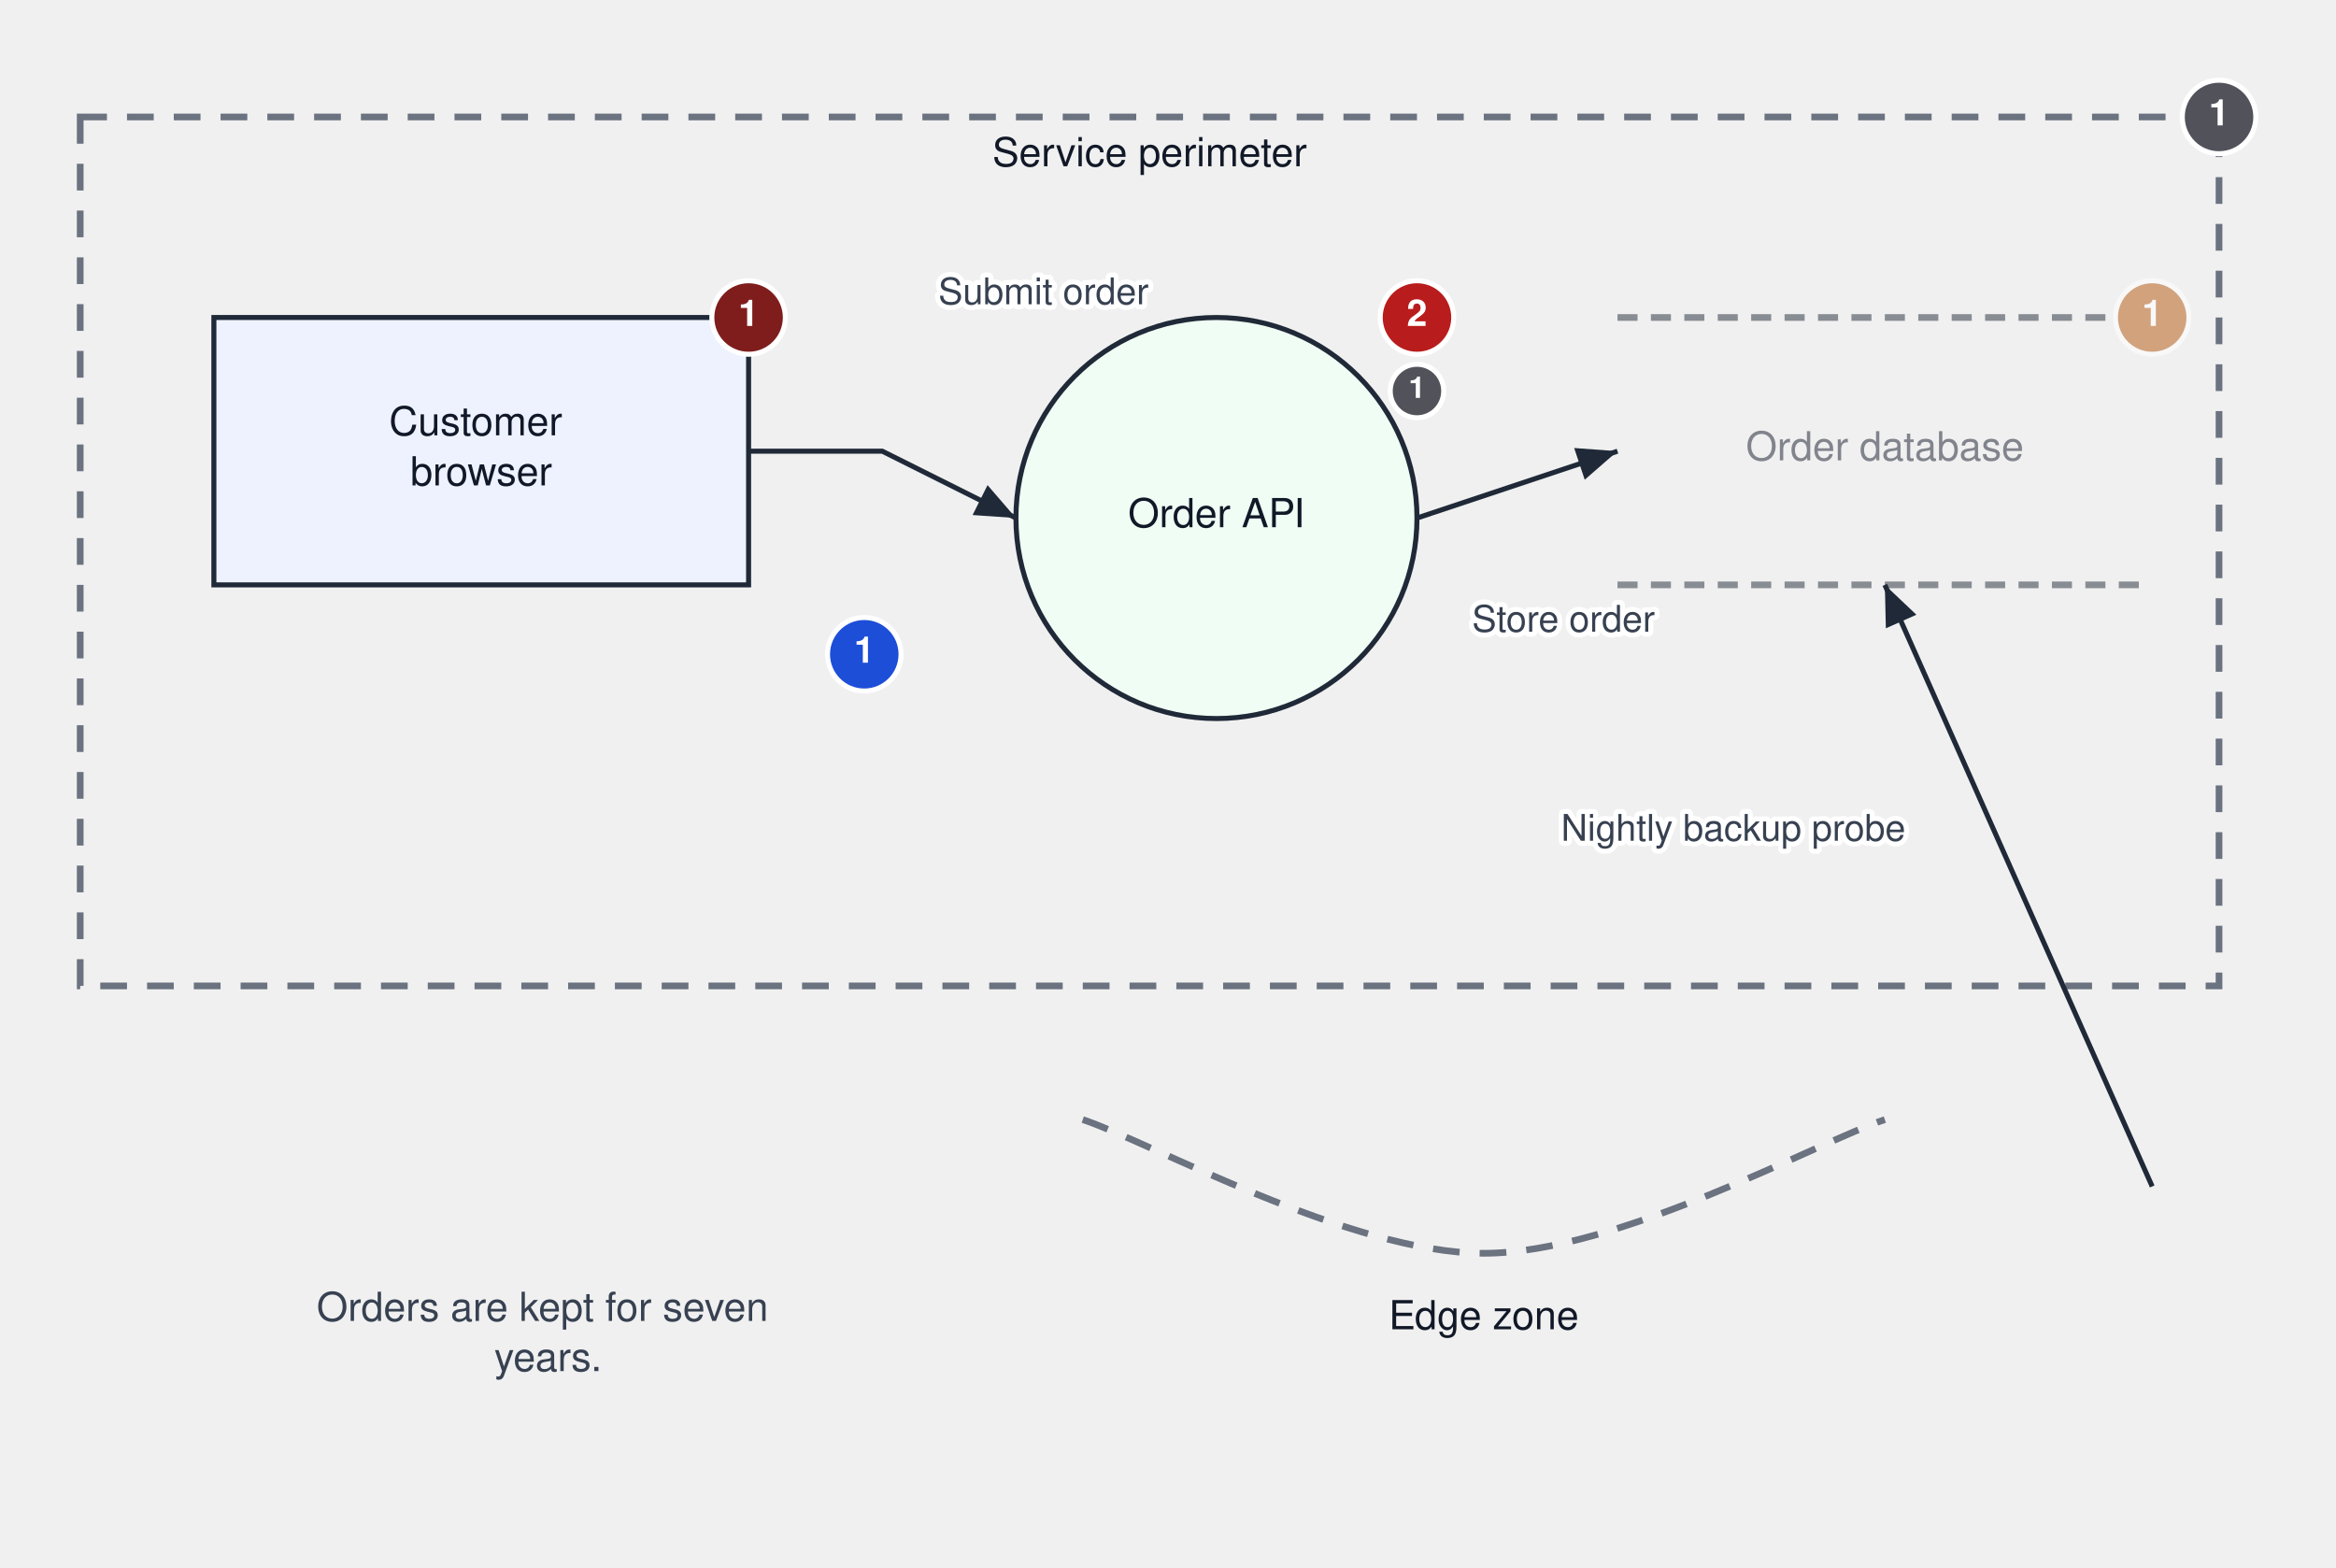
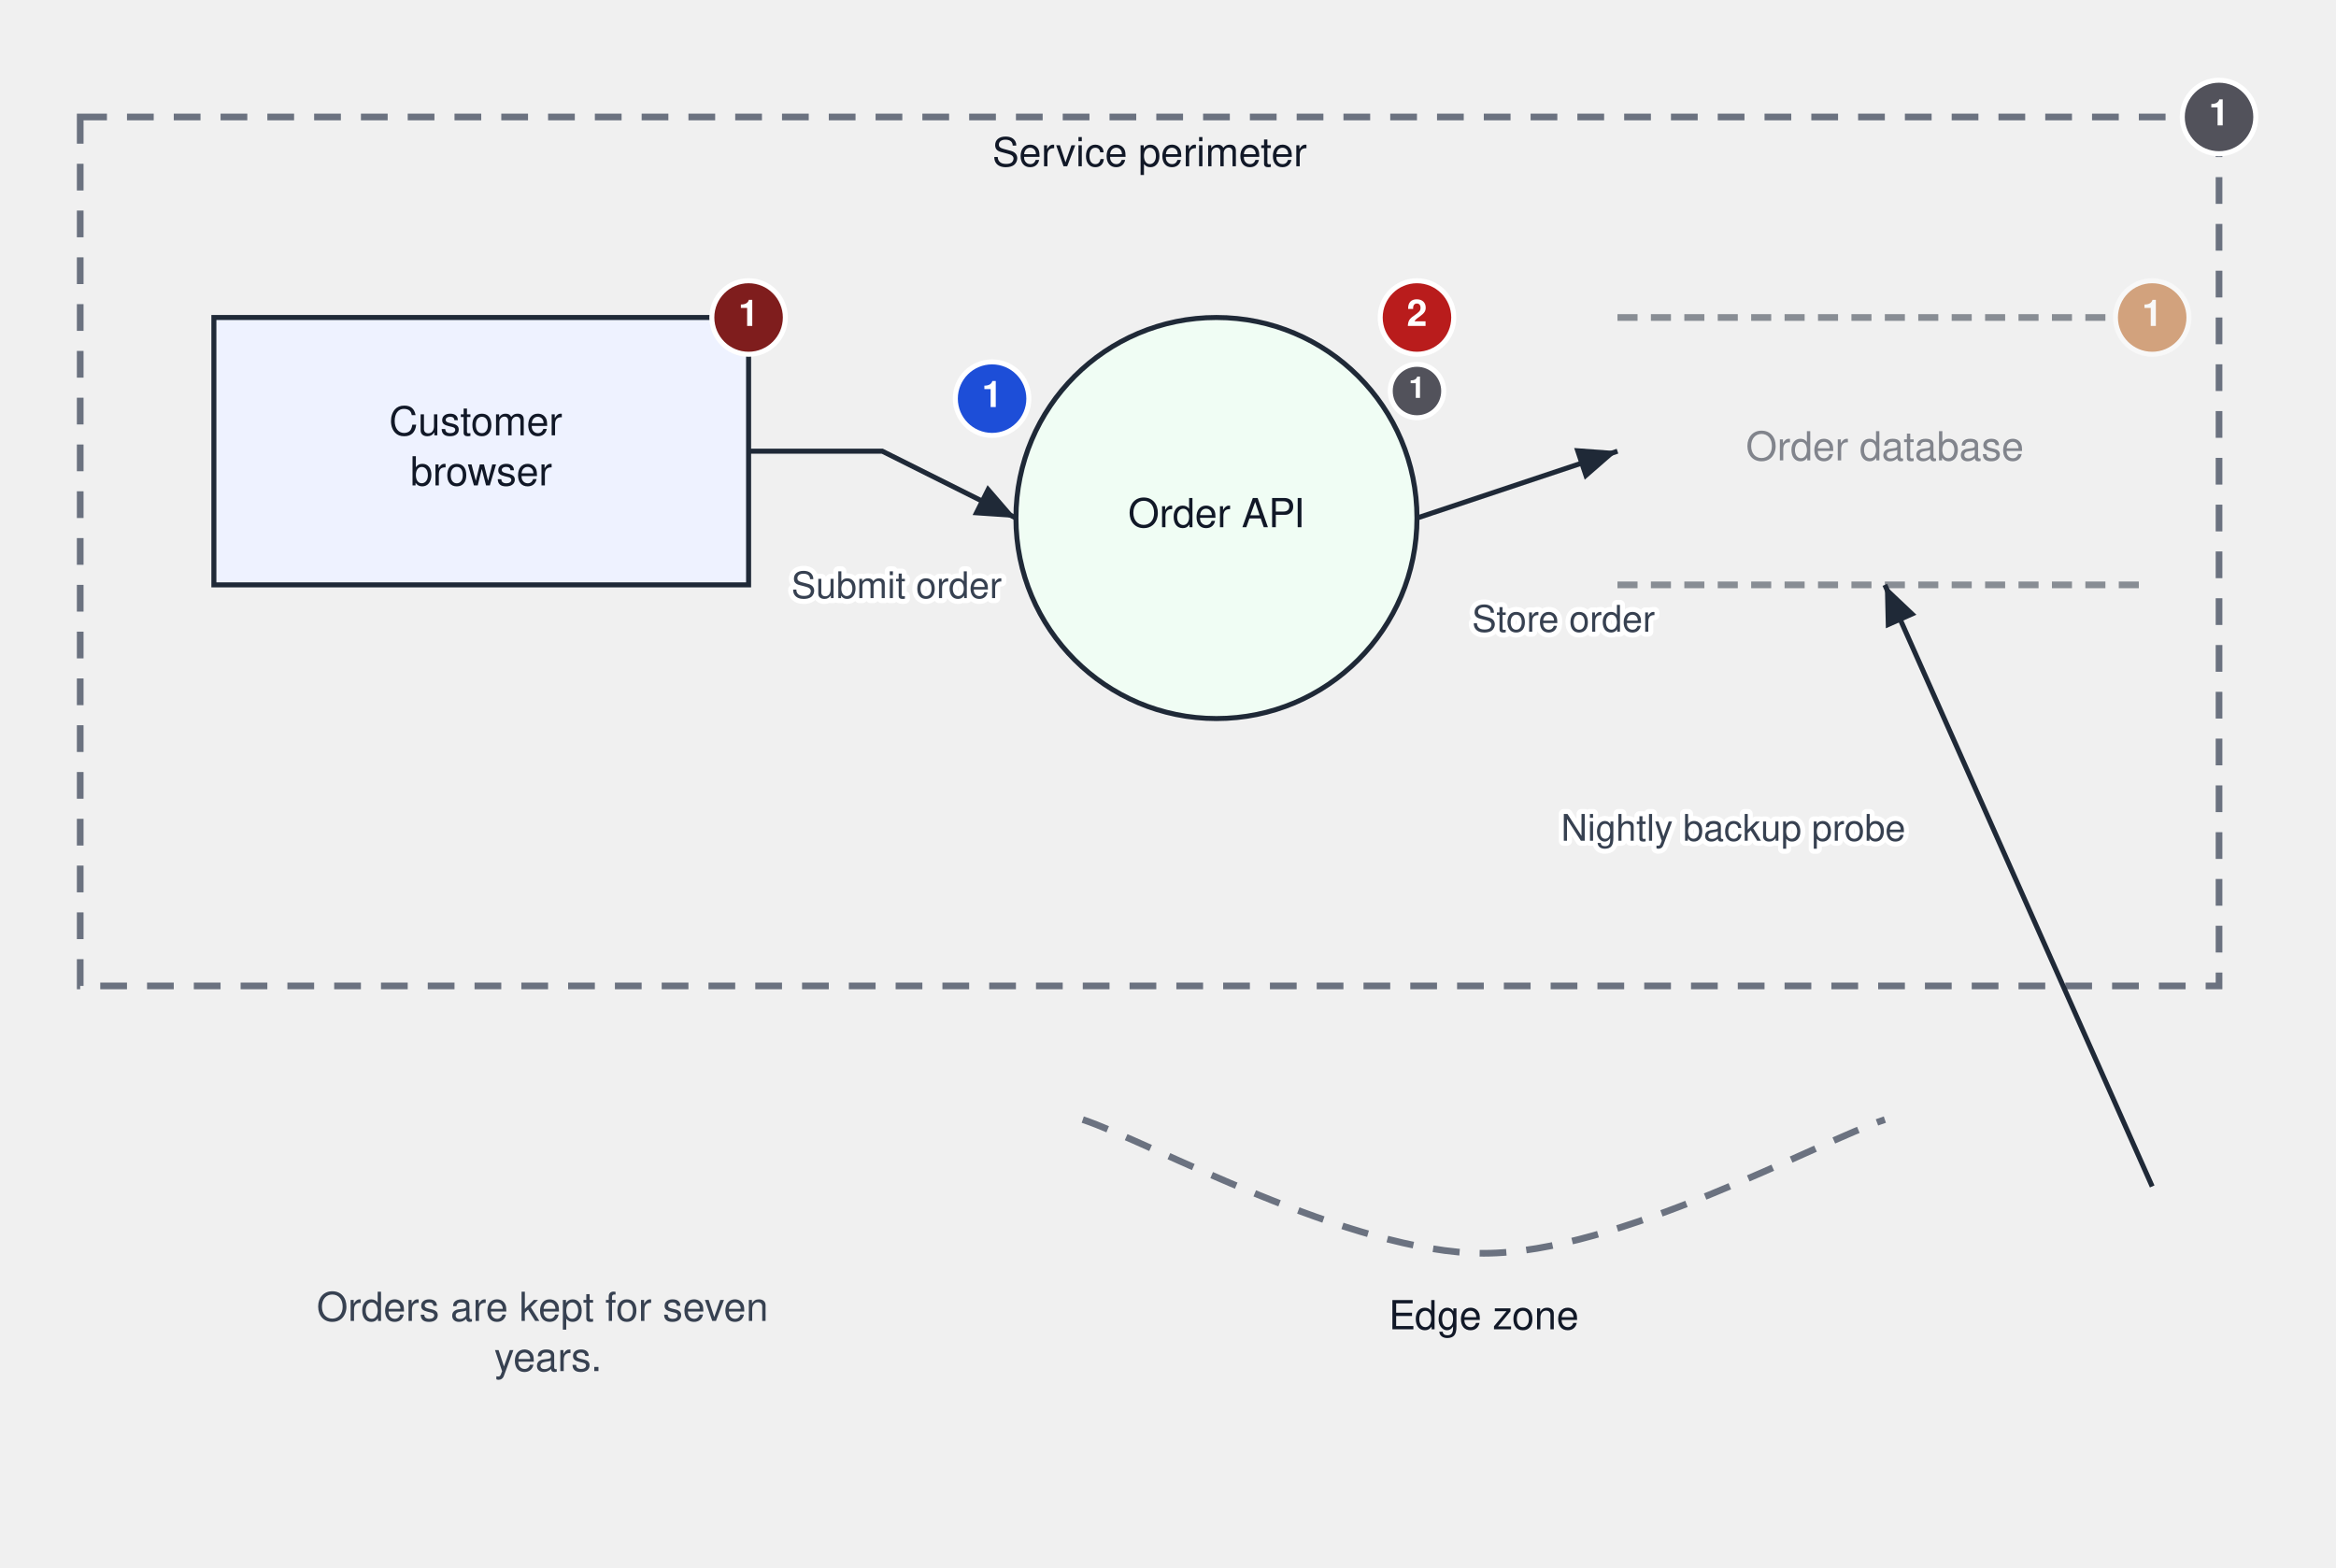
<svg xmlns="http://www.w3.org/2000/svg" viewBox="-24 -35 699 469">
  <style>.pn-element {
  font-family: 'Helvetica Neue', Helvetica, Arial, sans-serif;
}
.pn-shape {
  fill: #ffffff;
  stroke: #1f2937;
  stroke-width: 1.5;
}
.pn-actor {
  fill: #eef2ff;
}
.pn-process {
  fill: #f0fdf4;
}
.pn-store {
  fill: none;
  stroke-width: 2;
}
.pn-boundary-box,
.pn-boundary-curve {
  fill: none;
  stroke: #6b7280;
  stroke-width: 2;
  stroke-dasharray: 8 6;
}
.pn-out-of-scope {
  opacity: 0.5;
}
.pn-out-of-scope .pn-shape {
  stroke-dasharray: 6 4;
}
.pn-label {
  fill: #111827;
  font-size: 12px;
  font-weight: 500;
  text-anchor: middle;
  dominant-baseline: central;
}
.pn-note {
  fill: #374151;
  font-size: 12px;
  text-anchor: middle;
  dominant-baseline: central;
}
.pn-flow {
  fill: none;
}
.pn-flow-arrow {
  fill: #1f2937;
  stroke: none;
}
.pn-flow-label {
  fill: #374151;
  font-size: 11px;
  text-anchor: middle;
  dominant-baseline: central;
  paint-order: stroke;
  stroke: #ffffff;
  stroke-width: 3;
  stroke-linejoin: round;
}
.pn-badge {
  stroke: #ffffff;
  stroke-width: 1.5;
}
.pn-badge-count {
  fill: #ffffff;
  stroke: none;
  font-weight: 600;
  text-anchor: middle;
  dominant-baseline: central;
}
.pn-badge-primary .pn-badge-count {
  font-size: 11px;
}
.pn-badge-secondary .pn-badge-count {
  font-size: 9px;
}
.pn-tone-critical {
  fill: #7f1d1d;
}
.pn-tone-high {
  fill: #b91c1c;
}
.pn-tone-medium {
  fill: #b45309;
}
.pn-tone-low {
  fill: #1d4ed8;
}
.pn-tone-neutral {
  fill: #52525b;
}
</style>
  <g transform="translate(0, 0)">
    <g class="pn-element">
      <rect class="pn-shape pn-boundary-box" width="640" height="260" />
      <text class="pn-label" x="320" y="12">
        <tspan x="320" dy="0">Service perimeter</tspan>
      </text>
      <g class="pn-badge" transform="translate(640, 0)">
        <g class="pn-badge-primary">
          <circle class="pn-tone-neutral" r="11" />
          <text class="pn-badge-count">1</text>
        </g>
      </g>
    </g>
  </g>
  <g transform="translate(298, 298)">
    <g class="pn-element">
      <path class="pn-shape pn-boundary-curve" d="M 2 2 C 22 8.667 82 42 122 42 C 162 42 222 8.667 242 2" />
      <text class="pn-label" x="122" y="62">
        <tspan x="122" dy="0">Edge zone</tspan>
      </text>
    </g>
  </g>
  <g transform="translate(40, 60)">
    <g class="pn-element">
      <rect class="pn-shape pn-actor" width="160" height="80" />
      <text class="pn-label" x="80" y="32.5">
        <tspan x="80" dy="0">Customer</tspan>
        <tspan x="80" dy="15">browser</tspan>
      </text>
      <g class="pn-badge" transform="translate(160, 0)">
        <g class="pn-badge-primary">
          <circle class="pn-tone-critical" r="11" />
          <text class="pn-badge-count">1</text>
        </g>
      </g>
    </g>
  </g>
  <g transform="translate(280, 60)">
    <g class="pn-element">
      <circle class="pn-shape pn-process" cx="60" cy="60" r="60" />
      <text class="pn-label" x="60" y="60">
        <tspan x="60" dy="0">Order API</tspan>
      </text>
      <g class="pn-badge" transform="translate(120, 0)">
        <g class="pn-badge-primary">
          <circle class="pn-tone-high" r="11" />
          <text class="pn-badge-count">2</text>
        </g>
        <g class="pn-badge-secondary" transform="translate(0, 22)">
          <circle class="pn-tone-neutral" r="8" />
          <text class="pn-badge-count">1</text>
        </g>
      </g>
    </g>
  </g>
  <g transform="translate(460, 60)">
    <g class="pn-element pn-out-of-scope">
      <line class="pn-shape pn-store" x1="0" y1="0" x2="160" y2="0" />
      <line class="pn-shape pn-store" x1="0" y1="80" x2="160" y2="80" />
      <text class="pn-label" x="80" y="40">
        <tspan x="80" dy="0">Order database</tspan>
      </text>
      <g class="pn-badge" transform="translate(160, 0)">
        <g class="pn-badge-primary">
          <circle class="pn-tone-medium" r="11" />
          <text class="pn-badge-count">1</text>
        </g>
      </g>
    </g>
  </g>
  <g transform="translate(40, 320)">
    <g class="pn-element">
      <text class="pn-note" x="100" y="37.5">
        <tspan x="100" dy="0">Orders are kept for seven</tspan>
        <tspan x="100" dy="15">years.</tspan>
      </text>
    </g>
  </g>
  <g class="pn-element">
    <path class="pn-shape pn-flow" d="M 200 100 L 240 100 L 280 120" />
    <path class="pn-flow-arrow" d="M 280 120 L 267.031 119.106 L 271.503 110.161 Z" />
-     <text class="pn-flow-label" x="288.243" y="53.514">
-       <tspan x="288.243" dy="0">Submit order</tspan>
+     <text class="pn-flow-label" x="244.279" y="141.442">
+       <tspan x="244.279" dy="0">Submit order</tspan>
    </text>
-     <g class="pn-badge" transform="translate(234.617, 160.766)">
+     <g class="pn-badge" transform="translate(272.861, 84.278)">
      <g class="pn-badge-primary">
        <circle class="pn-tone-low" r="11" />
        <text class="pn-badge-count">1</text>
      </g>
    </g>
  </g>
  <g class="pn-element">
    <path class="pn-shape pn-flow" d="M 400 120 L 460 100" />
    <path class="pn-flow-arrow" d="M 460 100 L 450.197 108.538 L 447.035 99.051 Z" />
    <text class="pn-flow-label" x="443.832" y="151.496">
      <tspan x="443.832" dy="0">Store order</tspan>
    </text>
  </g>
  <g class="pn-element">
    <path class="pn-shape pn-flow" d="M 620 320 L 540 140" />
    <path class="pn-flow-arrow" d="M 540 140 L 549.443 148.935 L 540.305 152.996 Z" />
    <text class="pn-flow-label" x="494.645" y="214.047">
      <tspan x="494.645" dy="0">Nightly backup probe</tspan>
    </text>
  </g>
</svg>
